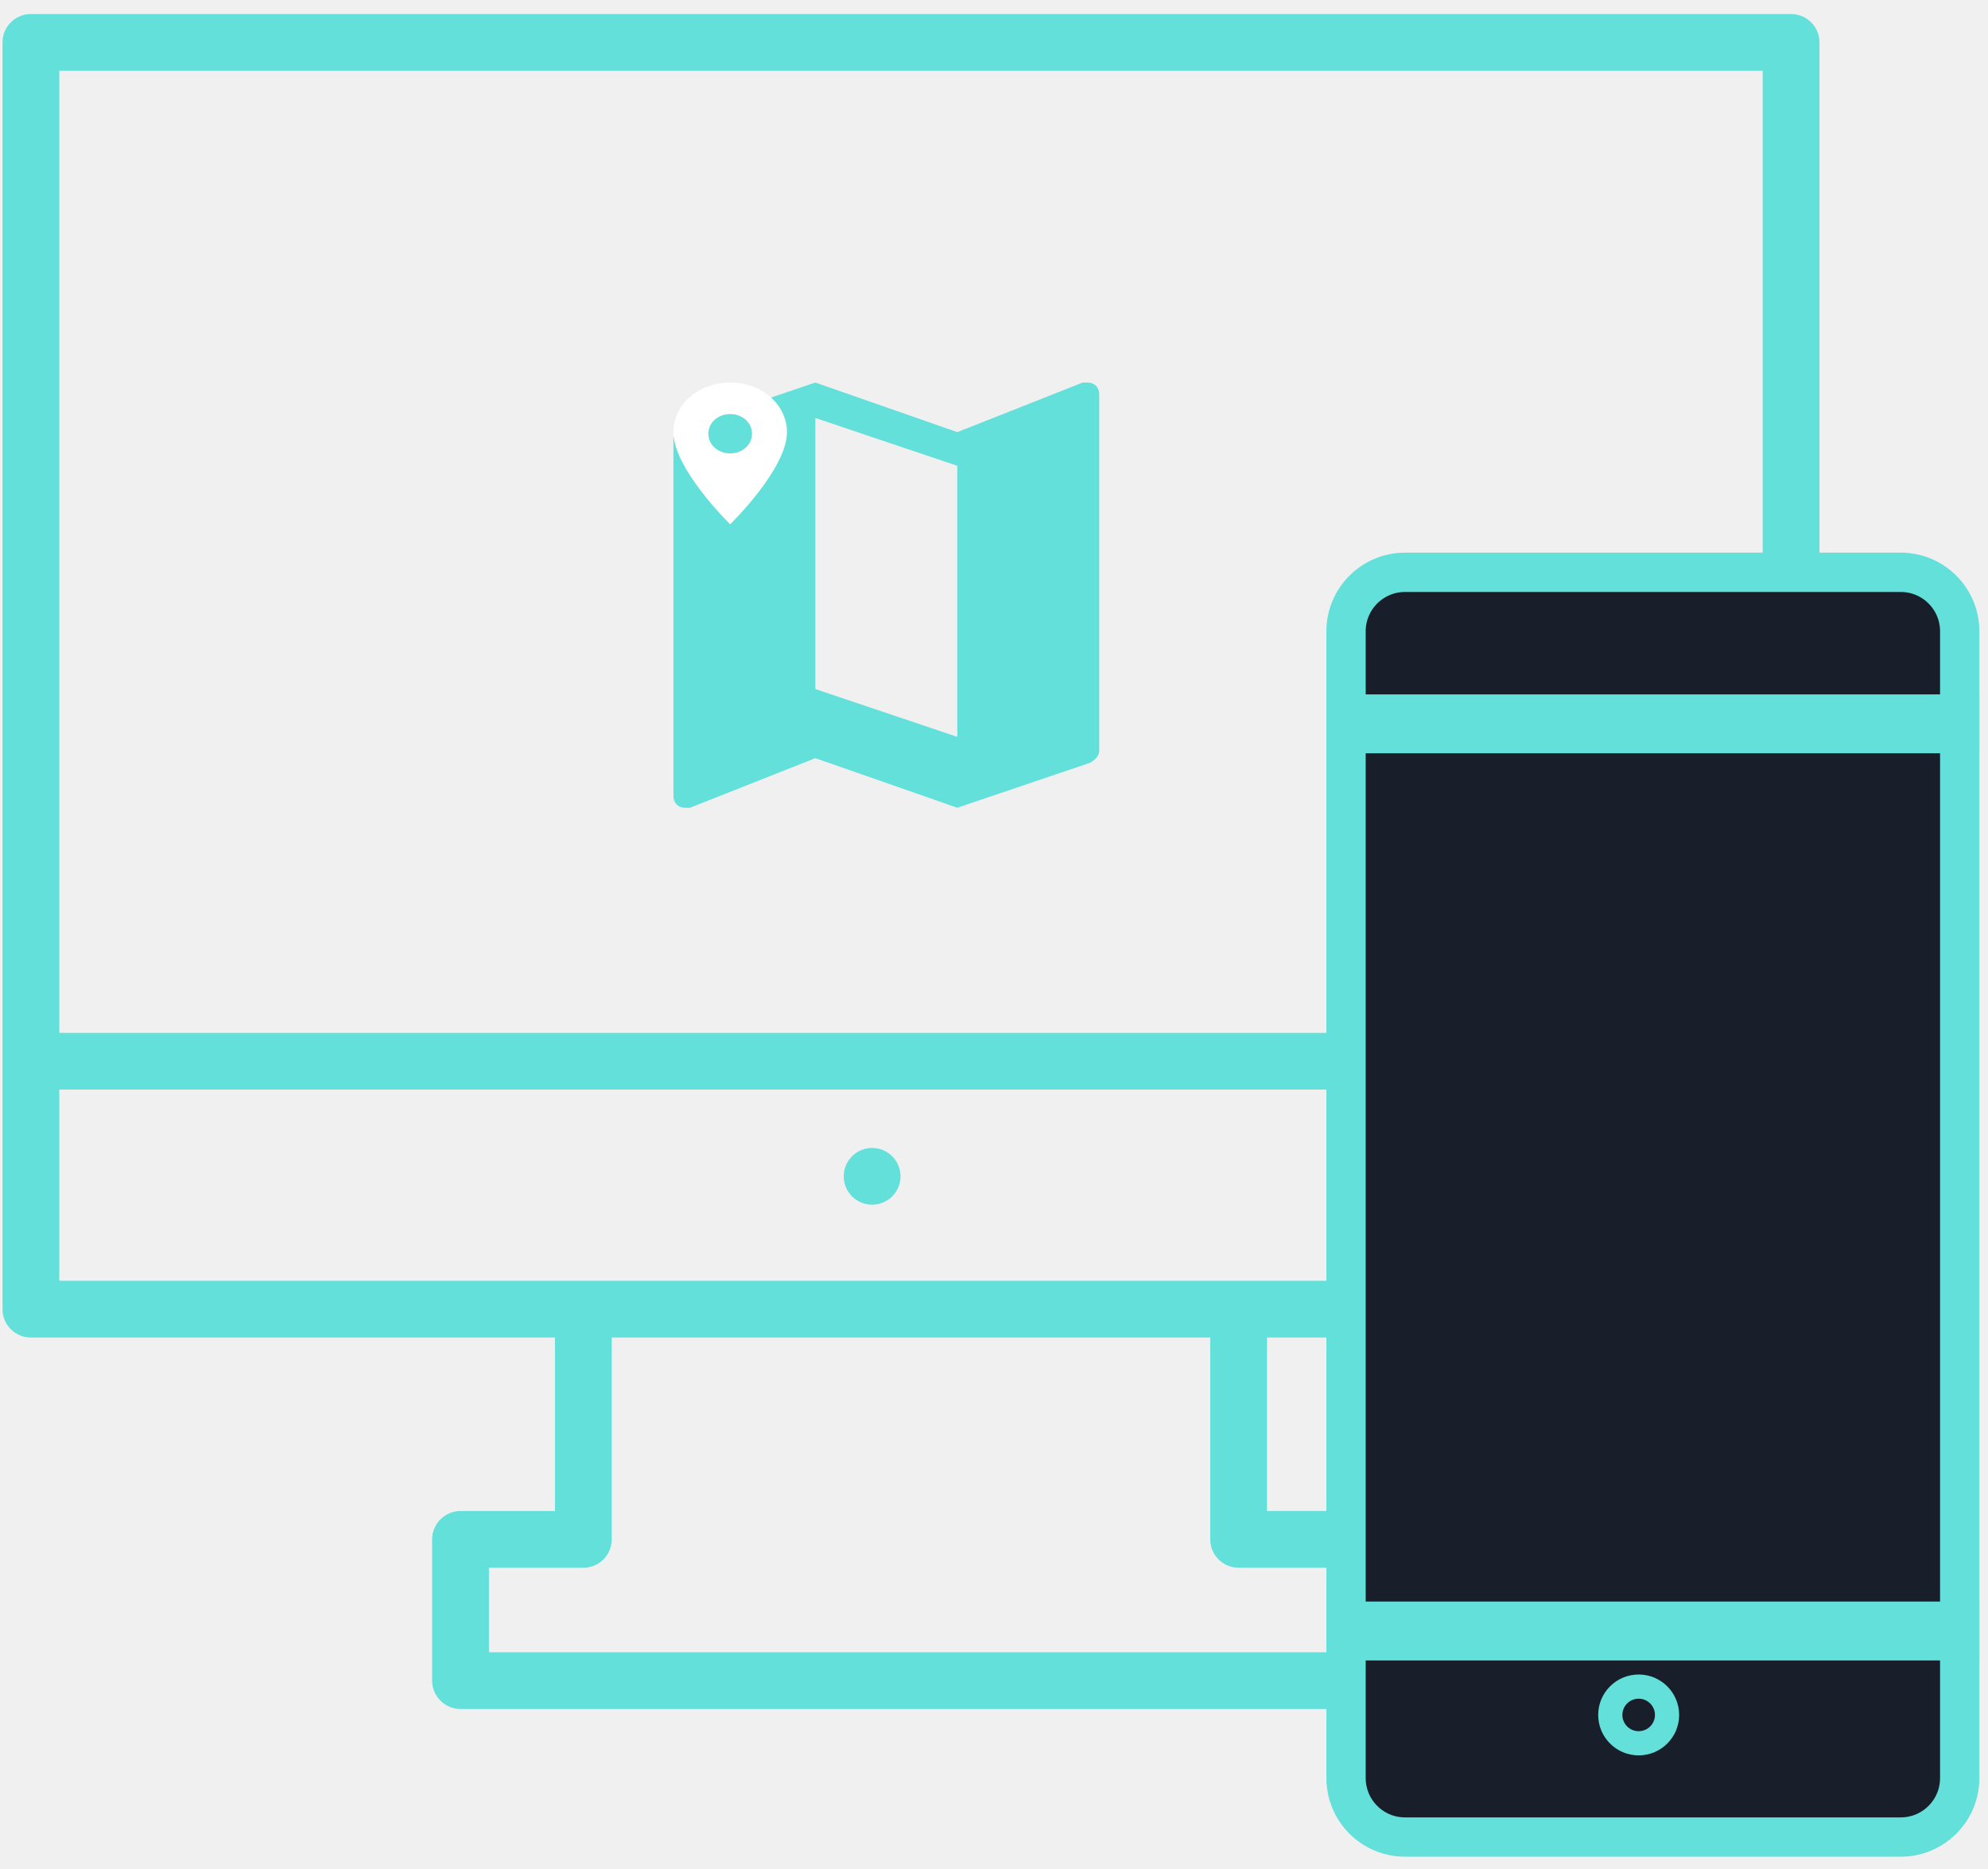
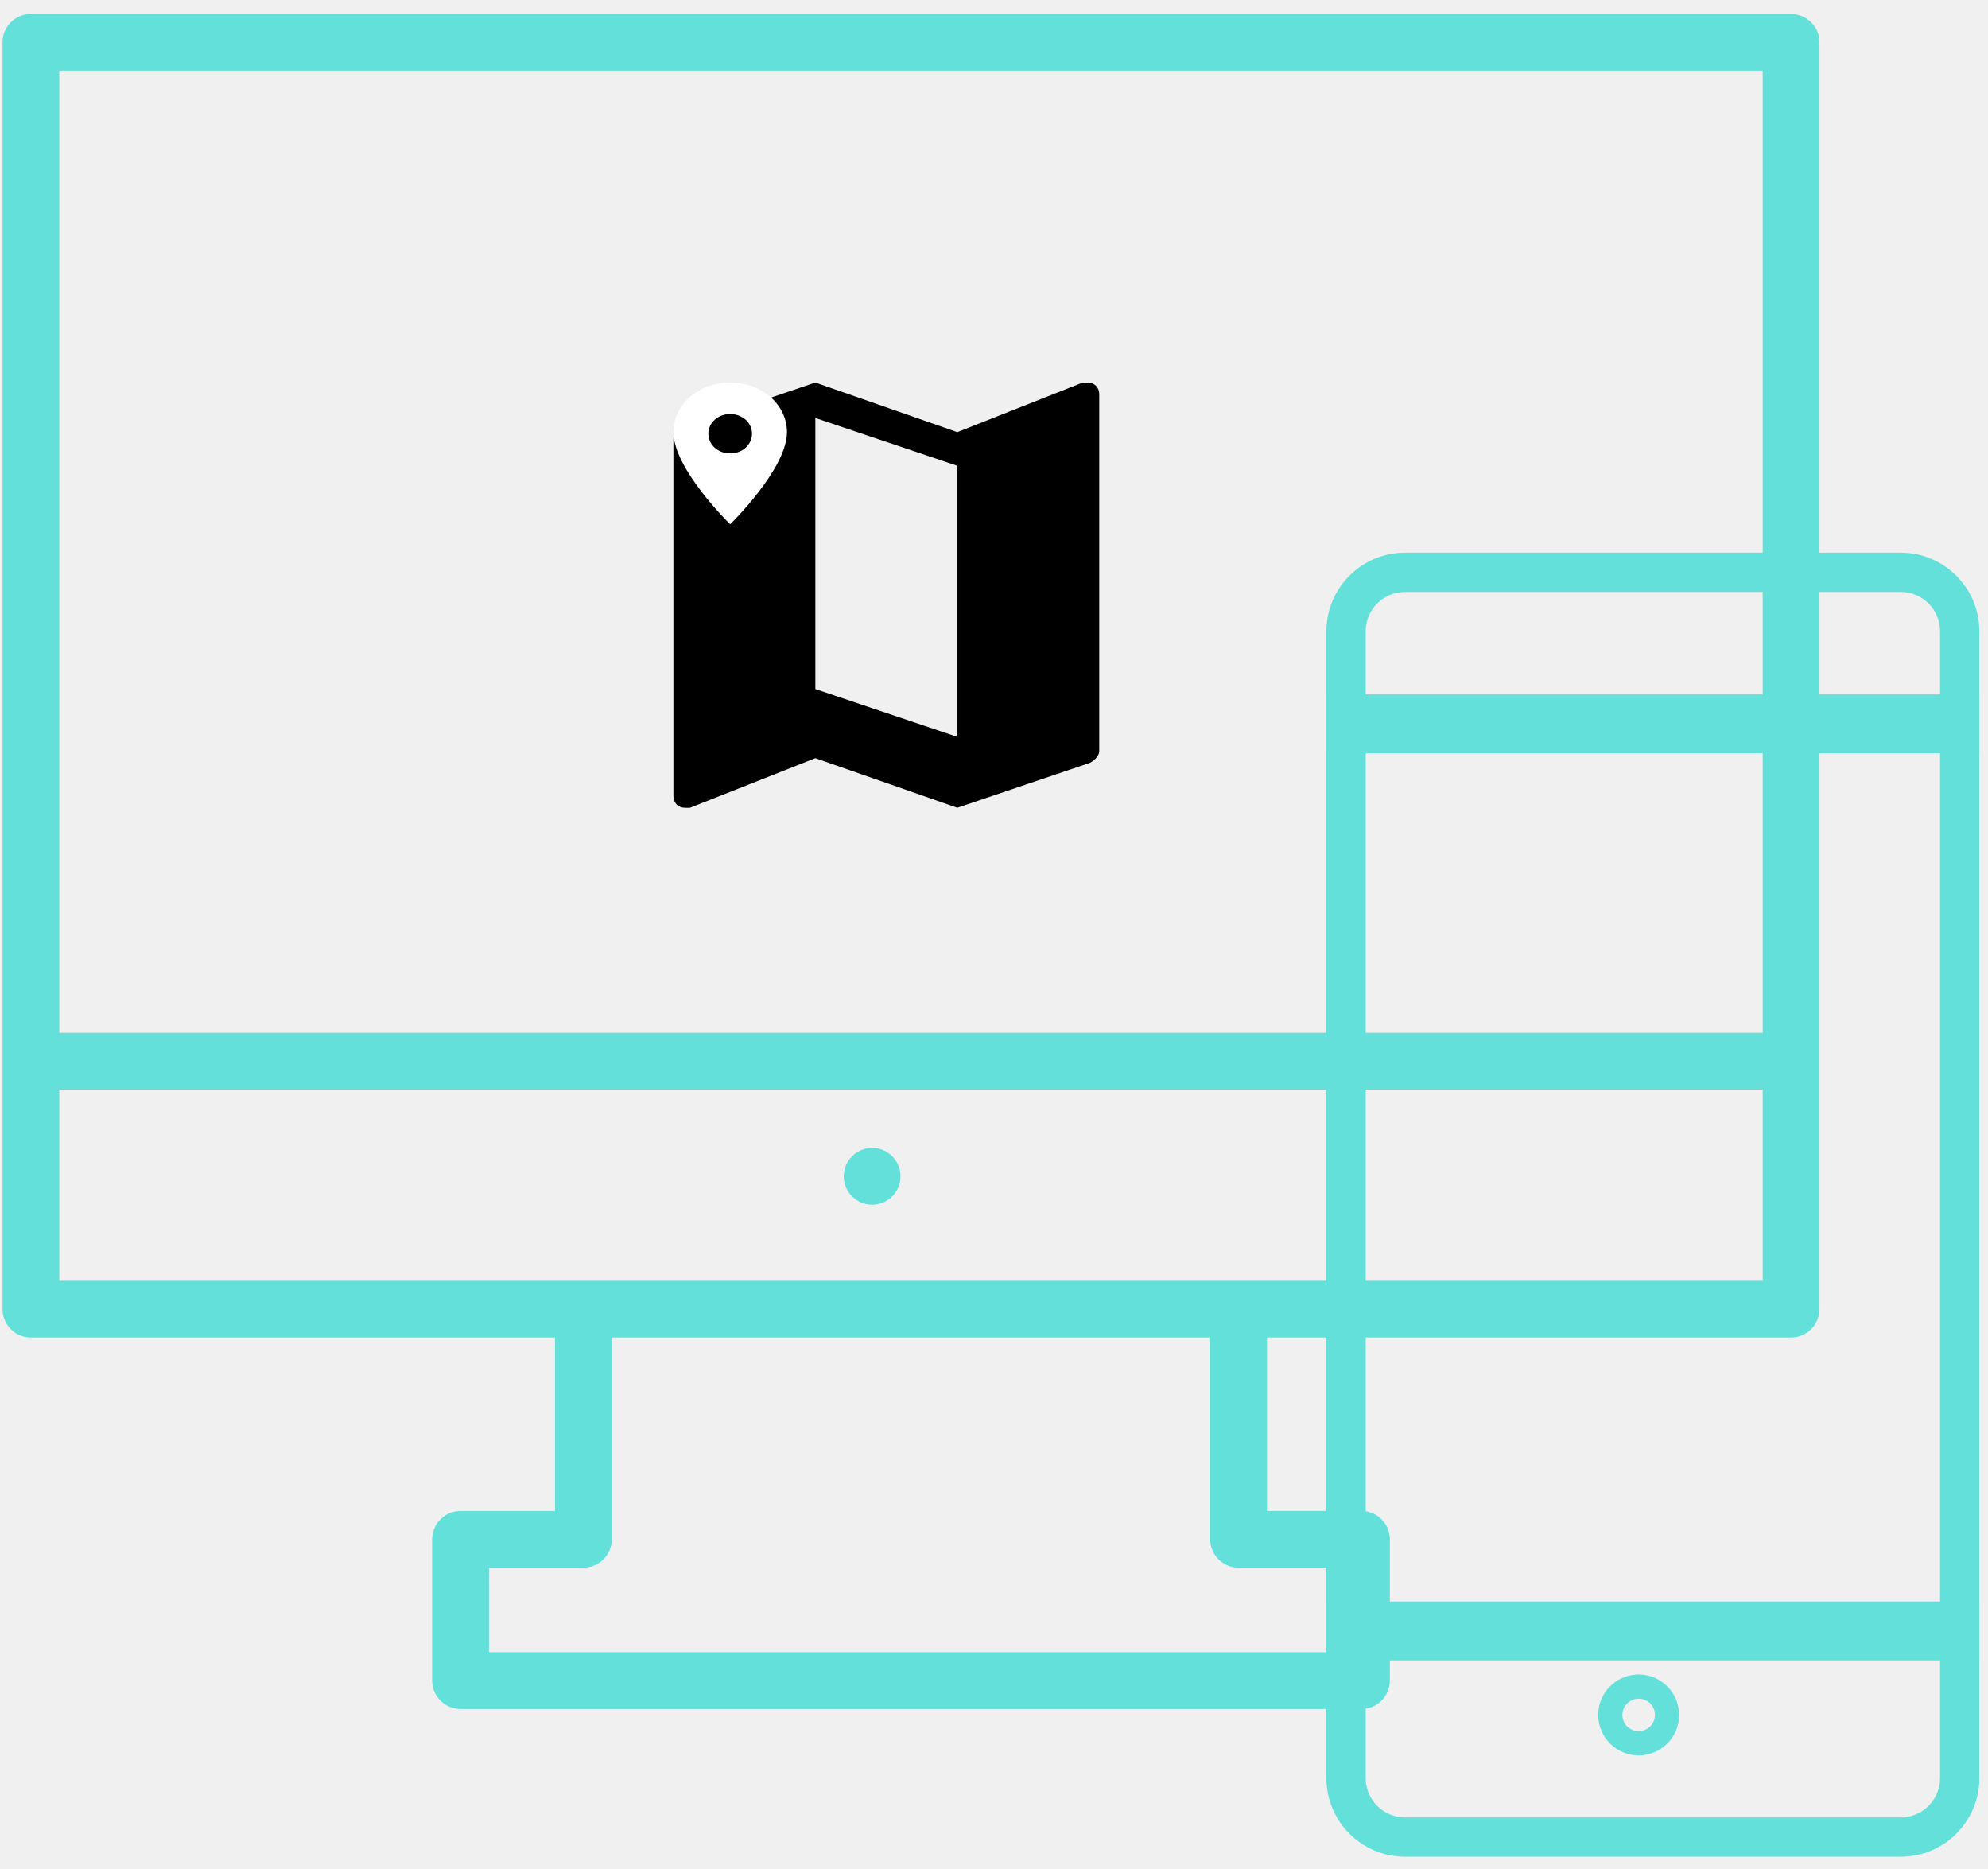
<svg xmlns="http://www.w3.org/2000/svg" width="83" height="78">
  <g fill="none" fill-rule="evenodd">
    <path d="M2.476 53.466h71.117v-7.983H2.476v7.983zm49.237 11.977h3.943v3.529H20.413v-3.529h3.942c.656 0 1.185-.529 1.185-1.183v-8.427h24.988v8.427c0 .654.53 1.183 1.185 1.183zM2.476 43.116h71.117V2.95H2.476v40.165zM1.29.585C.635.585.105 1.114.105 1.768V54.65c0 .655.53 1.184 1.185 1.184h21.88v7.243h-3.943c-.655 0-1.185.532-1.185 1.184v5.895c0 .652.53 1.184 1.185 1.184h37.615c.654 0 1.185-.532 1.185-1.184V64.26c0-.652-.531-1.184-1.185-1.184h-3.944v-7.243h21.88c.655 0 1.186-.53 1.186-1.184V1.77c0-.655-.531-1.184-1.185-1.184H1.29z" fill="#62E0D9" />
    <path d="M36.412 47.92c-.654 0-1.185.53-1.185 1.184a1.185 1.185 0 0 0 2.37 0c0-.653-.531-1.184-1.185-1.184" fill="#62E0D9" />
    <g transform="translate(55.377 23.07)" stroke="#62E0D9">
-       <rect stroke-width="1.641" fill="#181F2B" x=".821" y=".821" width="25.621" height="52.795" rx="2.462" />
+       <rect stroke-width="1.641" fill="none" x=".821" y=".821" width="25.621" height="52.795" rx="2.462" />
      <path stroke-width="1.458" fill="#FFF" d="M.729 6.646h25.803v1H.729zM.729 44.515h25.803v1H.729z" />
      <ellipse stroke-width="1.01" cx="13.038" cy="48.519" rx="1.185" ry="1.183" />
    </g>
    <g>
-       <path d="M45.4 15.969h-.197l-5.235 2.07-5.927-2.07-5.531 1.874c-.198.098-.395.197-.395.493v14.89c0 .297.197.494.494.494h.197l5.235-2.071 5.927 2.07 5.531-1.873c.198-.099.395-.296.395-.493V16.462c0-.296-.197-.493-.494-.493zM39.968 30.76l-5.927-1.997V17.448l5.927 1.997v11.316z" fill="#62E0D9" />
+       <path d="M45.4 15.969h-.197l-5.235 2.07-5.927-2.07-5.531 1.874c-.198.098-.395.197-.395.493v14.89c0 .297.197.494.494.494h.197l5.235-2.071 5.927 2.07 5.531-1.873c.198-.099.395-.296.395-.493V16.462c0-.296-.197-.493-.494-.493zM39.968 30.76l-5.927-1.997V17.448l5.927 1.997v11.316z" fill="currentColor" />
      <path d="M30.485 15.969c-1.32 0-2.37.917-2.37 2.07 0 1.54 2.37 3.847 2.37 3.847s2.371-2.308 2.371-3.846c0-1.154-1.05-2.071-2.37-2.071zm0 2.958c-.51 0-.911-.361-.911-.821 0-.46.4-.822.911-.822s.912.361.912.822c0 .46-.401.821-.912.821z" fill="#FFF" />
    </g>
  </g>
</svg>
